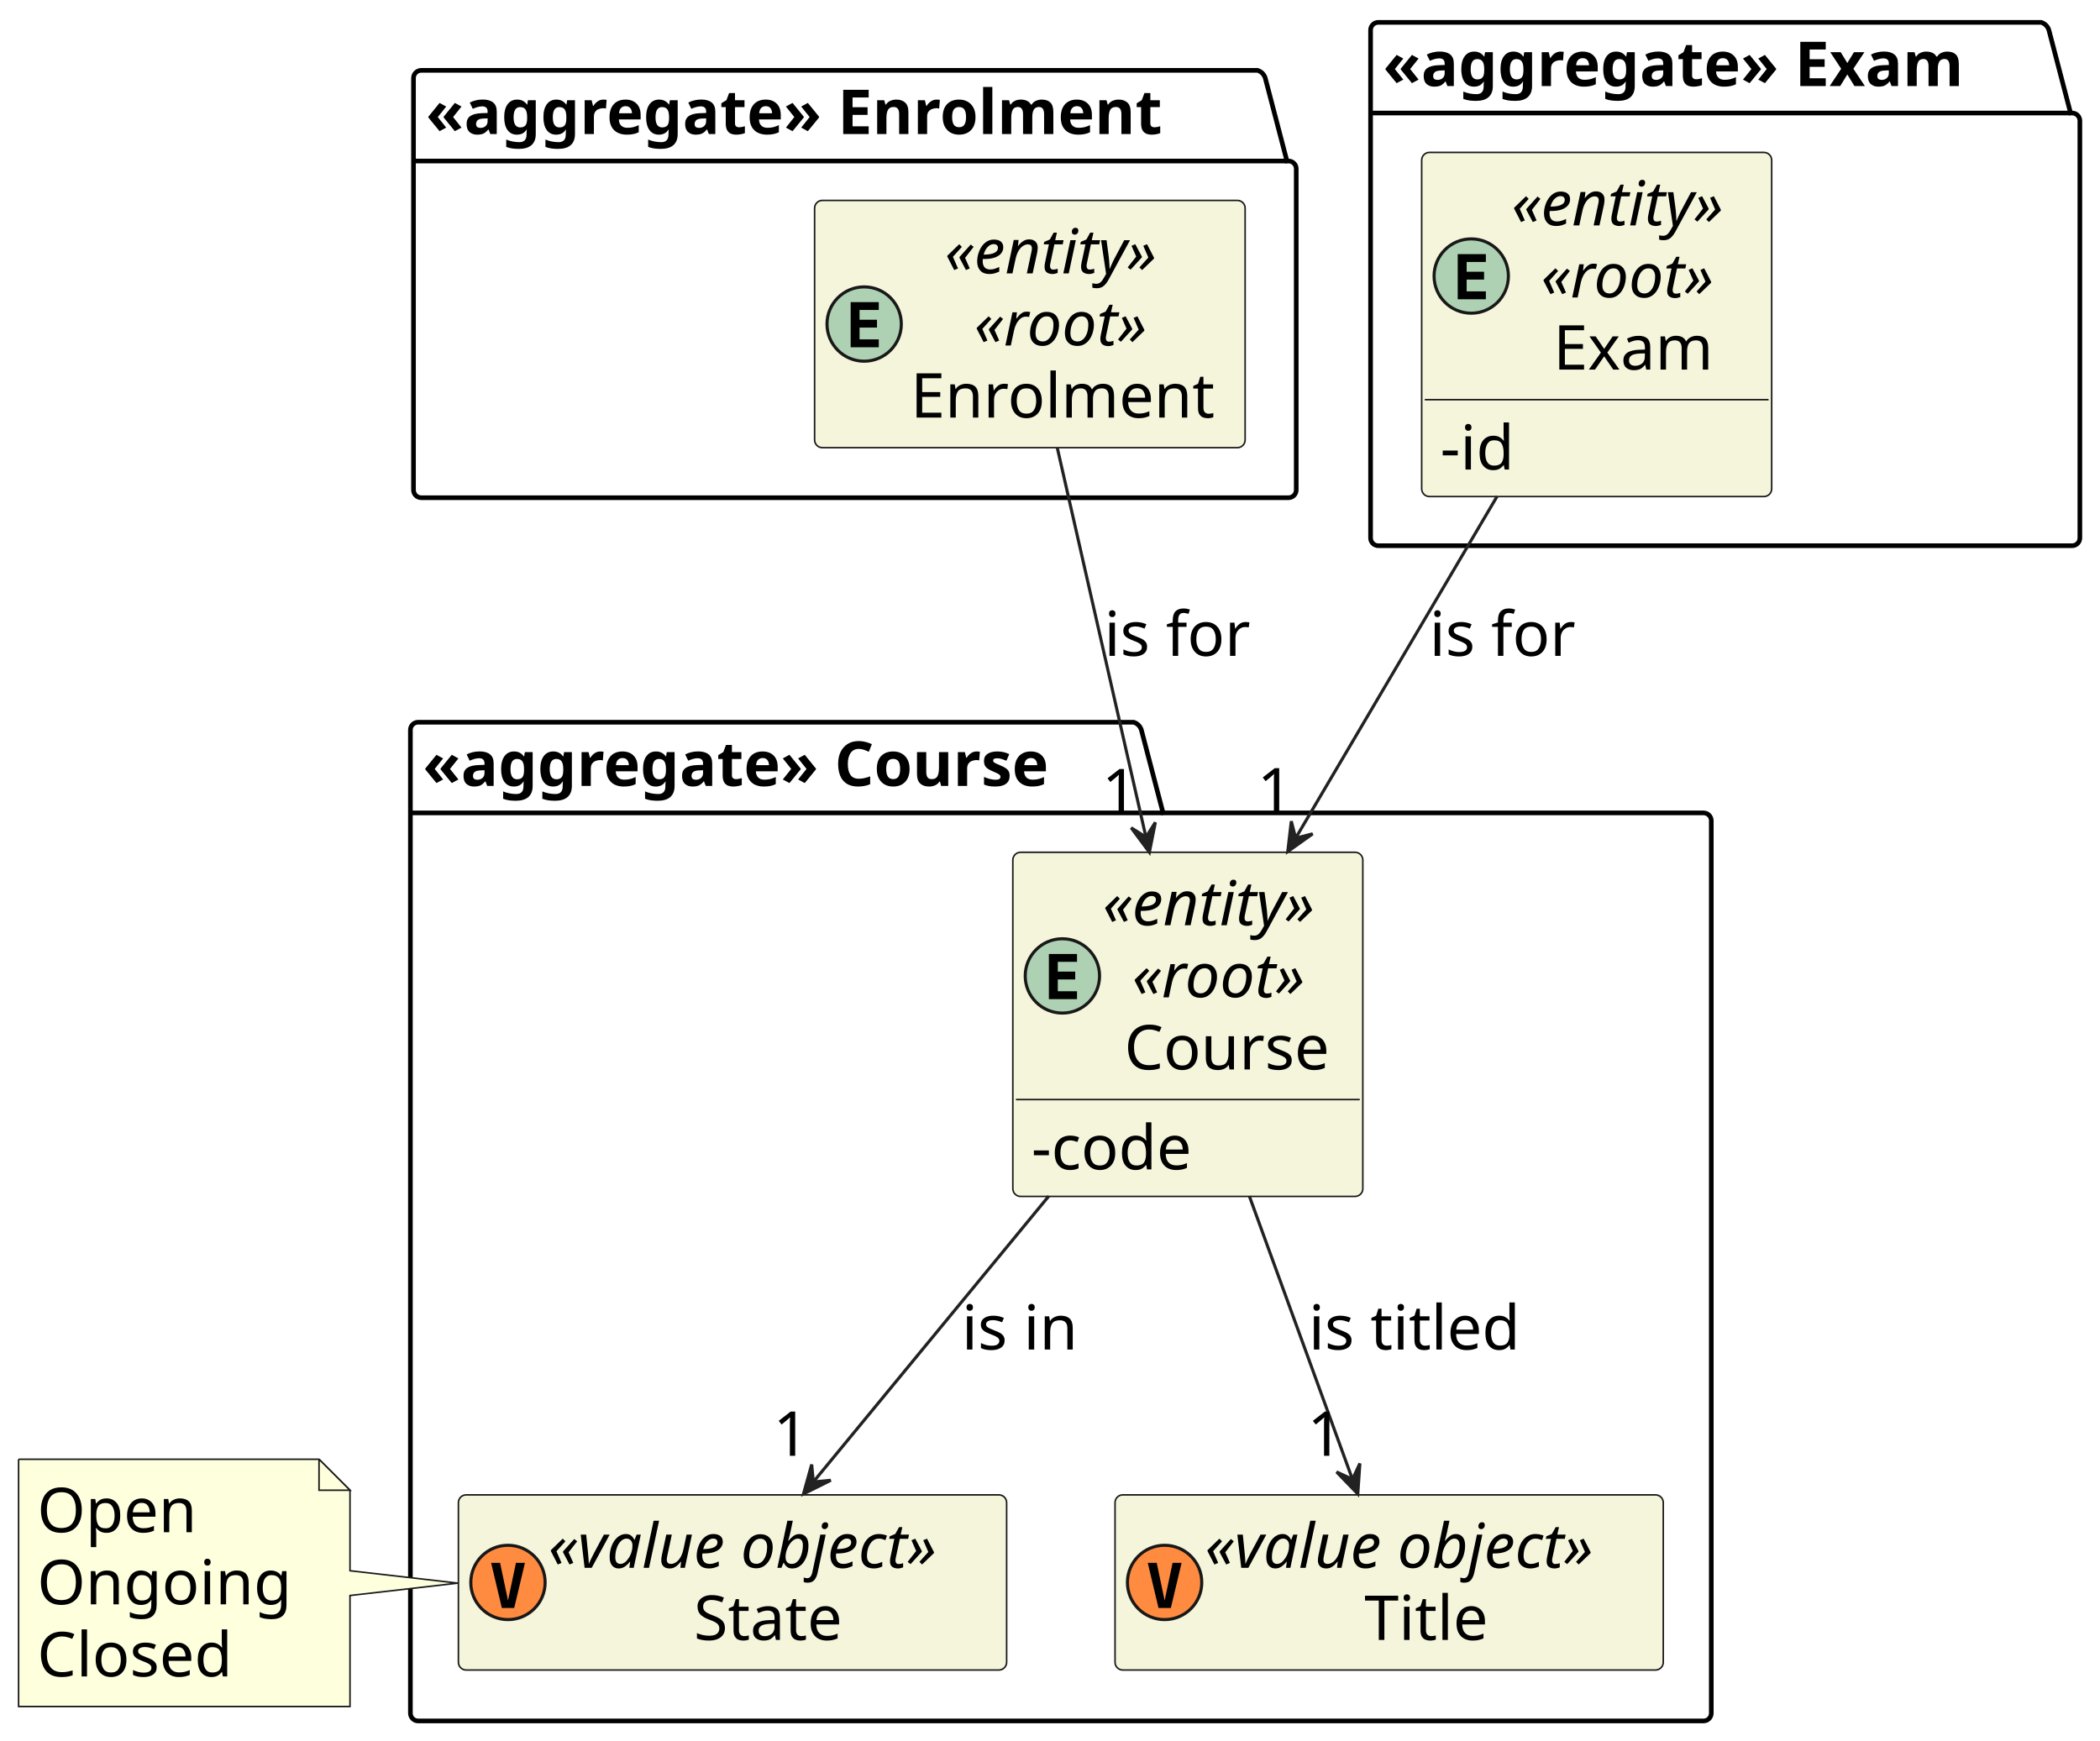
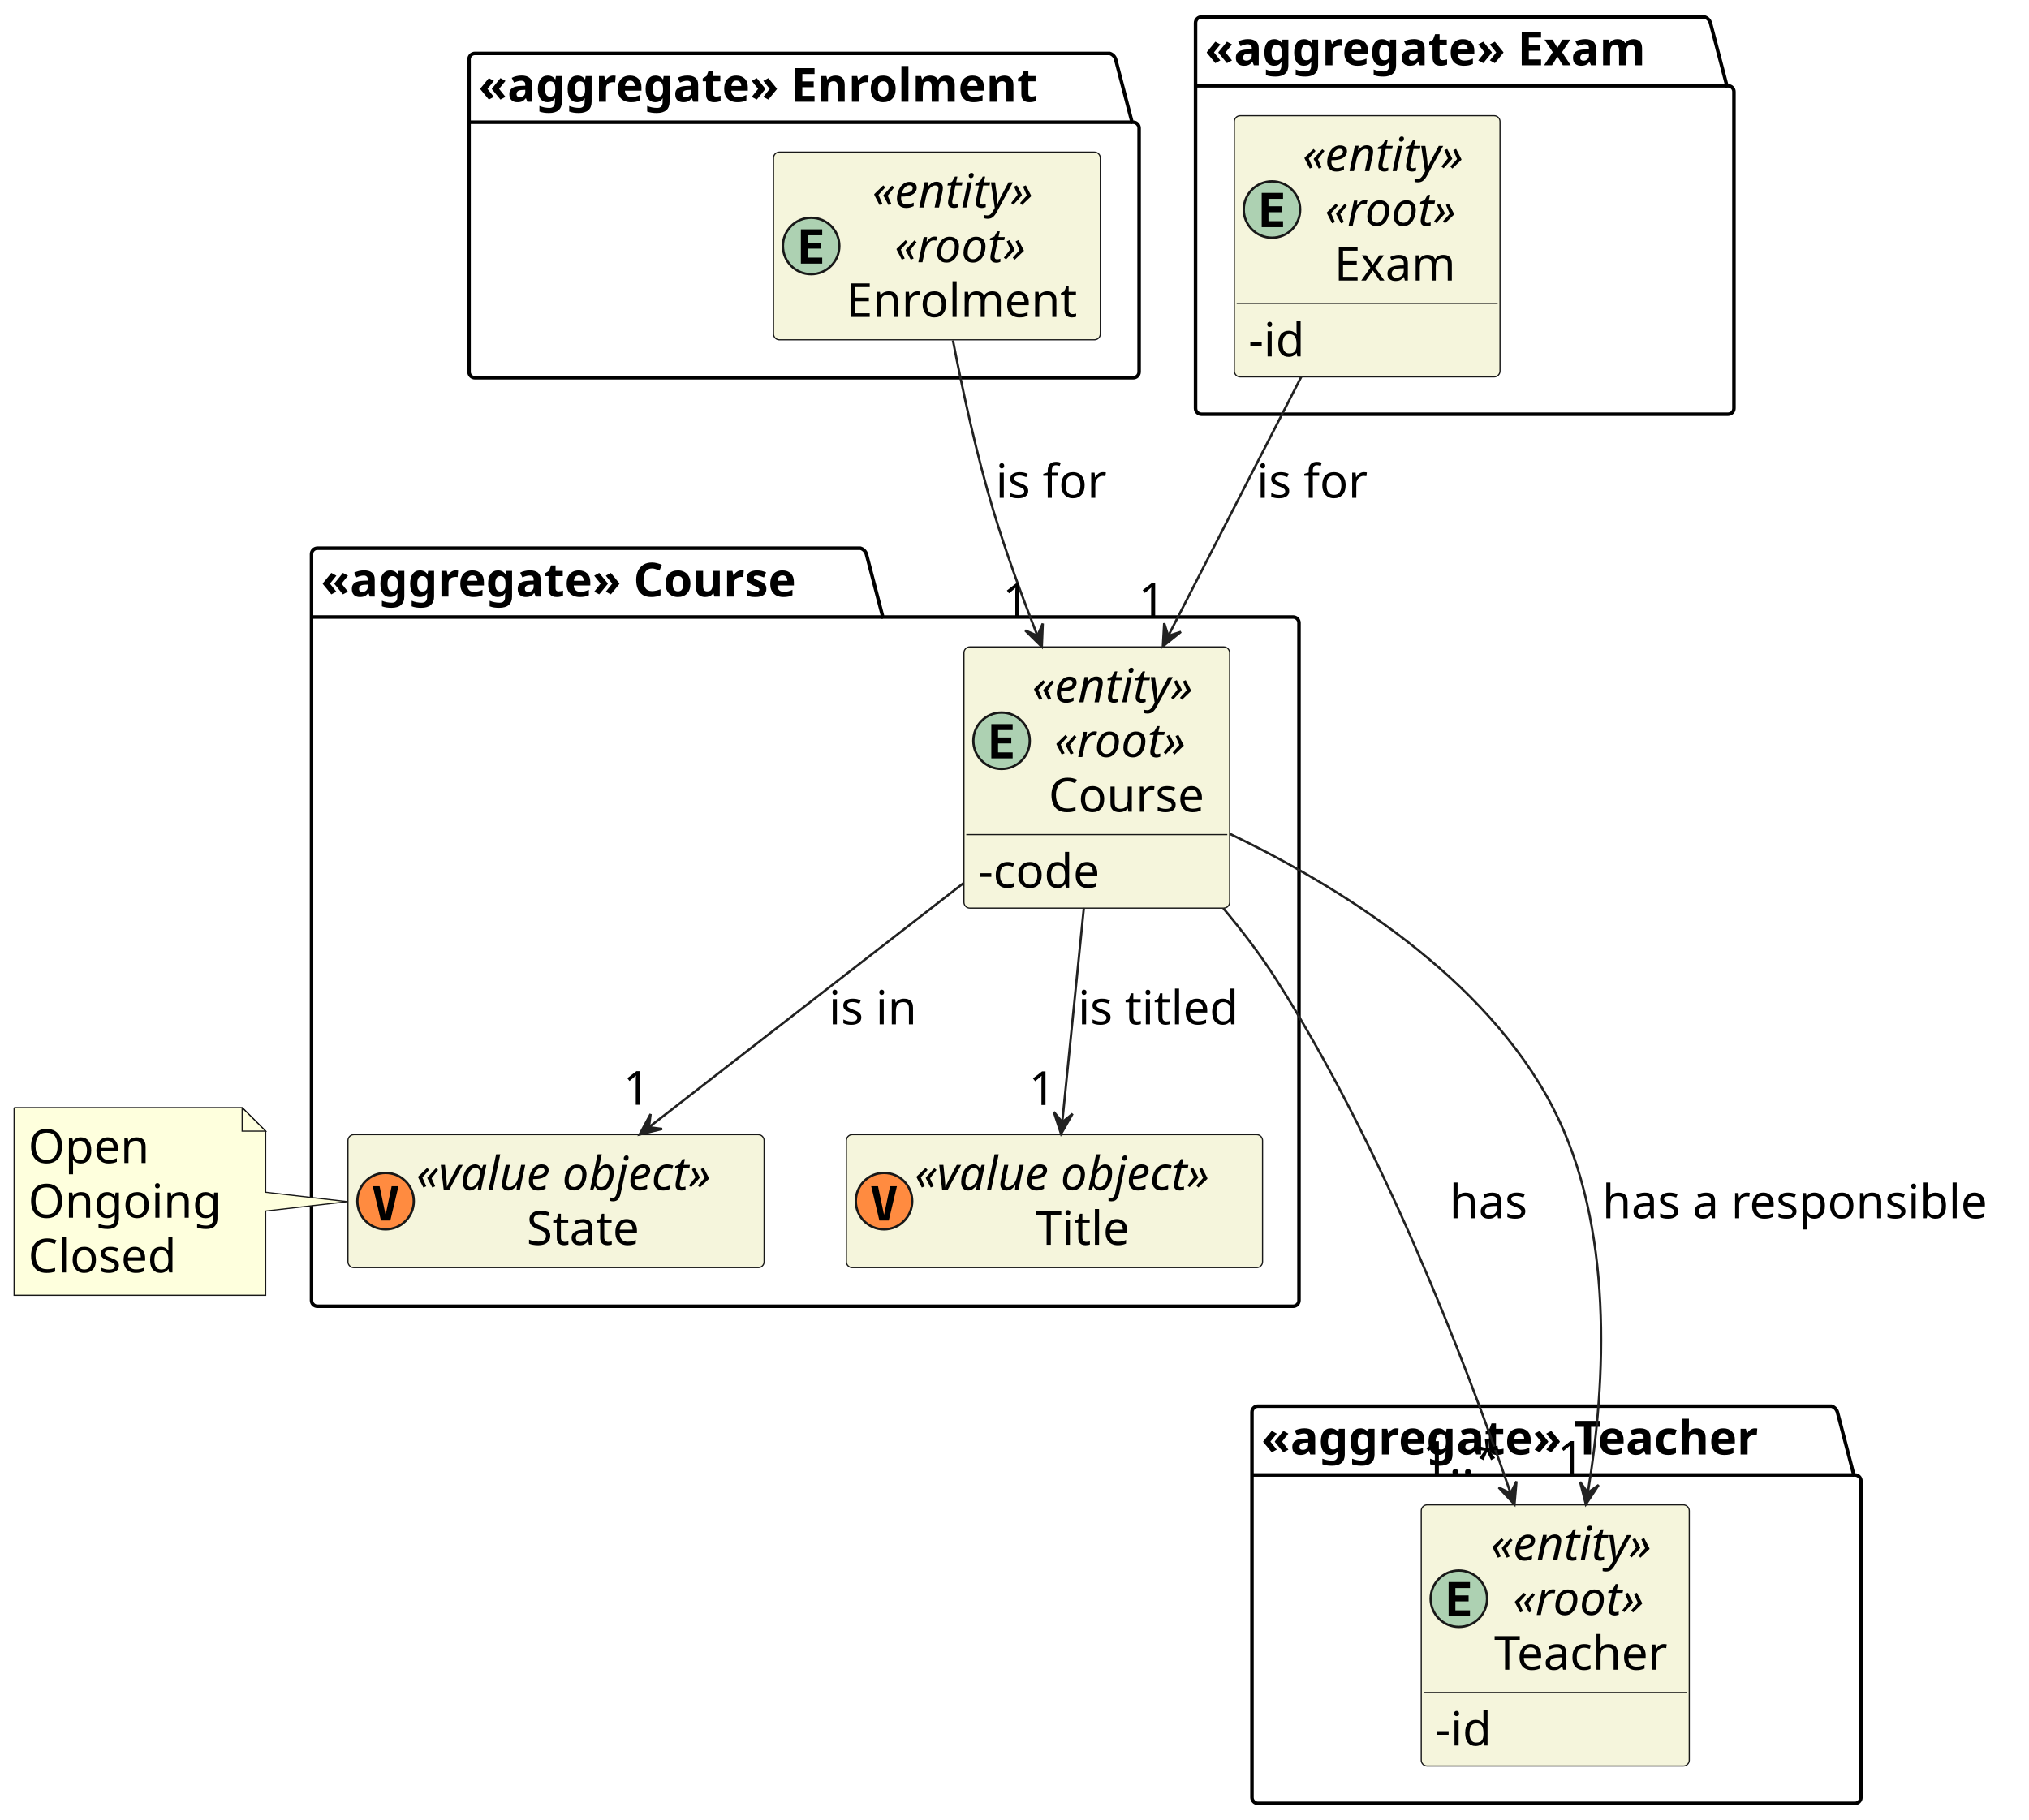
- <svg xmlns="http://www.w3.org/2000/svg" contentStyleType="text/css" height="562px" preserveAspectRatio="none" style="width:678px;height:562px;background:#FFFFFF;" version="1.1" viewBox="0 0 678 562" width="678px" zoomAndPan="magnify">
+ <svg xmlns="http://www.w3.org/2000/svg" contentStyleType="text/css" height="774px" preserveAspectRatio="none" style="width:863px;height:774px;background:#FFFFFF;" version="1.1" viewBox="0 0 863 774" width="863px" zoomAndPan="magnify">
  <defs />
  <g>
    <g id="cluster_&lt;&lt;aggregate&gt;&gt; Course">
      <path d="M135,233.217 L366,233.217 A3.75,3.75 0 0 1 368.5,235.717 L375.5,262.498 L550,262.498 A2.5,2.5 0 0 1 552.5,264.998 L552.5,553.217 A2.5,2.5 0 0 1 550,555.717 L135,555.717 A2.5,2.5 0 0 1 132.5,553.217 L132.5,235.717 A2.5,2.5 0 0 1 135,233.217 " fill="none" style="stroke:#000000;stroke-width:1.5;" />
      <line style="stroke:#000000;stroke-width:1.5;" x1="132.5" x2="375.5" y1="262.498" y2="262.498" />
      <text fill="#000000" font-family="sans-serif" font-size="20" font-weight="bold" lengthAdjust="spacing" textLength="230" x="136.5" y="253.781">«aggregate» Course</text>
    </g>
    <g id="cluster_&lt;&lt;aggregate&gt;&gt; Enrolment">
-       <path d="M136,22.717 L406,22.717 A3.75,3.75 0 0 1 408.5,25.217 L415.5,51.998 L416,51.998 A2.5,2.5 0 0 1 418.5,54.498 L418.5,158.217 A2.5,2.5 0 0 1 416,160.717 L136,160.717 A2.5,2.5 0 0 1 133.5,158.217 L133.5,25.217 A2.5,2.5 0 0 1 136,22.717 " fill="none" style="stroke:#000000;stroke-width:1.5;" />
-       <line style="stroke:#000000;stroke-width:1.5;" x1="133.5" x2="415.5" y1="51.998" y2="51.998" />
-       <text fill="#000000" font-family="sans-serif" font-size="20" font-weight="bold" lengthAdjust="spacing" textLength="269" x="137.5" y="43.281">«aggregate» Enrolment</text>
+       <path d="M202,22.717 L472,22.717 A3.75,3.75 0 0 1 474.5,25.217 L481.5,51.998 L482,51.998 A2.5,2.5 0 0 1 484.5,54.498 L484.5,158.217 A2.5,2.5 0 0 1 482,160.717 L202,160.717 A2.5,2.5 0 0 1 199.5,158.217 L199.5,25.217 A2.5,2.5 0 0 1 202,22.717 " fill="none" style="stroke:#000000;stroke-width:1.5;" />
+       <line style="stroke:#000000;stroke-width:1.5;" x1="199.5" x2="481.5" y1="51.998" y2="51.998" />
+       <text fill="#000000" font-family="sans-serif" font-size="20" font-weight="bold" lengthAdjust="spacing" textLength="269" x="203.5" y="43.281">«aggregate» Enrolment</text>
    </g>
    <g id="cluster_&lt;&lt;aggregate&gt;&gt; Exam">
-       <path d="M445,7.217 L659,7.217 A3.75,3.75 0 0 1 661.5,9.717 L668.5,36.498 L669,36.498 A2.5,2.5 0 0 1 671.5,38.998 L671.5,173.717 A2.5,2.5 0 0 1 669,176.217 L445,176.217 A2.5,2.5 0 0 1 442.5,173.717 L442.5,9.717 A2.5,2.5 0 0 1 445,7.217 " fill="none" style="stroke:#000000;stroke-width:1.5;" />
-       <line style="stroke:#000000;stroke-width:1.5;" x1="442.5" x2="668.5" y1="36.498" y2="36.498" />
-       <text fill="#000000" font-family="sans-serif" font-size="20" font-weight="bold" lengthAdjust="spacing" textLength="213" x="446.5" y="27.781">«aggregate» Exam</text>
+       <path d="M511,7.217 L725,7.217 A3.75,3.75 0 0 1 727.5,9.717 L734.5,36.498 L735,36.498 A2.5,2.5 0 0 1 737.5,38.998 L737.5,173.717 A2.5,2.5 0 0 1 735,176.217 L511,176.217 A2.5,2.5 0 0 1 508.5,173.717 L508.5,9.717 A2.5,2.5 0 0 1 511,7.217 " fill="none" style="stroke:#000000;stroke-width:1.5;" />
+       <line style="stroke:#000000;stroke-width:1.5;" x1="508.5" x2="734.5" y1="36.498" y2="36.498" />
+       <text fill="#000000" font-family="sans-serif" font-size="20" font-weight="bold" lengthAdjust="spacing" textLength="213" x="512.5" y="27.781">«aggregate» Exam</text>
+     </g>
+     <g id="cluster_&lt;&lt;aggregate&gt;&gt; Teacher">
+       <path d="M535,598.217 L779,598.217 A3.75,3.75 0 0 1 781.5,600.717 L788.5,627.498 L789,627.498 A2.5,2.5 0 0 1 791.5,629.998 L791.5,764.717 A2.5,2.5 0 0 1 789,767.217 L535,767.217 A2.5,2.5 0 0 1 532.5,764.717 L532.5,600.717 A2.5,2.5 0 0 1 535,598.217 " fill="none" style="stroke:#000000;stroke-width:1.5;" />
+       <line style="stroke:#000000;stroke-width:1.5;" x1="532.5" x2="788.5" y1="627.498" y2="627.498" />
+       <text fill="#000000" font-family="sans-serif" font-size="20" font-weight="bold" lengthAdjust="spacing" textLength="243" x="536.5" y="618.781">«aggregate» Teacher</text>
    </g>
    <g id="elem_Course">
-       <rect codeLine="20" fill="#F5F5DC" height="111.125" id="Course" rx="2.5" ry="2.5" style="stroke:#181818;stroke-width:0.5;" width="113" x="327" y="275.217" />
-       <ellipse cx="343" cy="315.139" fill="#ADD1B2" rx="12" ry="12" style="stroke:#181818;stroke-width:1.0;" />
-       <path d="M347.719,322.639 L338.641,322.639 L338.641,308.06 L347.719,308.06 L347.719,310.592 L341.516,310.592 L341.516,313.748 L347.141,313.748 L347.141,316.279 L341.516,316.279 L341.516,320.092 L347.719,320.092 L347.719,322.639 Z " fill="#000000" />
-       <text fill="#000000" font-family="sans-serif" font-size="20" font-style="italic" lengthAdjust="spacing" textLength="83" x="356" y="298.781">«entity»</text>
-       <text fill="#000000" font-family="sans-serif" font-size="20" font-style="italic" lengthAdjust="spacing" textLength="64" x="365.5" y="322.062">«root»</text>
-       <text fill="#000000" font-family="sans-serif" font-size="20" lengthAdjust="spacing" textLength="69" x="363" y="345.344">Course</text>
-       <line style="stroke:#181818;stroke-width:0.5;" x1="328" x2="439" y1="355.06" y2="355.06" />
-       <text fill="#000000" font-family="sans-serif" font-size="20" lengthAdjust="spacing" textLength="55" x="333" y="377.625">-code</text>
+       <rect codeLine="20" fill="#F5F5DC" height="111.125" id="Course" rx="2.5" ry="2.5" style="stroke:#181818;stroke-width:0.5;" width="113" x="410" y="275.217" />
+       <ellipse cx="426" cy="315.139" fill="#ADD1B2" rx="12" ry="12" style="stroke:#181818;stroke-width:1.0;" />
+       <path d="M430.719,322.639 L421.641,322.639 L421.641,308.06 L430.719,308.06 L430.719,310.592 L424.516,310.592 L424.516,313.748 L430.141,313.748 L430.141,316.279 L424.516,316.279 L424.516,320.092 L430.719,320.092 L430.719,322.639 Z " fill="#000000" />
+       <text fill="#000000" font-family="sans-serif" font-size="20" font-style="italic" lengthAdjust="spacing" textLength="83" x="439" y="298.781">«entity»</text>
+       <text fill="#000000" font-family="sans-serif" font-size="20" font-style="italic" lengthAdjust="spacing" textLength="64" x="448.5" y="322.062">«root»</text>
+       <text fill="#000000" font-family="sans-serif" font-size="20" lengthAdjust="spacing" textLength="69" x="446" y="345.344">Course</text>
+       <line style="stroke:#181818;stroke-width:0.5;" x1="411" x2="522" y1="355.06" y2="355.06" />
+       <text fill="#000000" font-family="sans-serif" font-size="20" lengthAdjust="spacing" textLength="55" x="416" y="377.625">-code</text>
    </g>
    <g id="elem_Title">
-       <rect codeLine="37" fill="#F5F5DC" height="56.562" id="Title" rx="2.5" ry="2.5" style="stroke:#181818;stroke-width:0.5;" width="177" x="360" y="482.717" />
+       <rect codeLine="45" fill="#F5F5DC" height="56.562" id="Title" rx="2.5" ry="2.5" style="stroke:#181818;stroke-width:0.5;" width="177" x="360" y="482.717" />
      <ellipse cx="376" cy="510.998" fill="#FF8B40" rx="12" ry="12" style="stroke:#181818;stroke-width:1.0;" />
      <path d="M376.016,516.842 L378.578,504.67 L381.484,504.67 L378.016,519.248 L374.031,519.248 L370.562,504.67 L373.453,504.67 L376.016,516.842 Z " fill="#000000" />
      <text fill="#000000" font-family="sans-serif" font-size="20" font-style="italic" lengthAdjust="spacing" textLength="147" x="389" y="506.281">«value object»</text>
      <text fill="#000000" font-family="sans-serif" font-size="20" lengthAdjust="spacing" textLength="44" x="440.5" y="529.562">Title</text>
    </g>
    <g id="elem_State">
-       <rect codeLine="38" fill="#F5F5DC" height="56.562" id="State" rx="2.5" ry="2.5" style="stroke:#181818;stroke-width:0.5;" width="177" x="148" y="482.717" />
+       <rect codeLine="46" fill="#F5F5DC" height="56.562" id="State" rx="2.5" ry="2.5" style="stroke:#181818;stroke-width:0.5;" width="177" x="148" y="482.717" />
      <ellipse cx="164" cy="510.998" fill="#FF8B40" rx="12" ry="12" style="stroke:#181818;stroke-width:1.0;" />
      <path d="M164.016,516.842 L166.578,504.67 L169.484,504.67 L166.016,519.248 L162.031,519.248 L158.562,504.67 L161.453,504.67 L164.016,516.842 Z " fill="#000000" />
      <text fill="#000000" font-family="sans-serif" font-size="20" font-style="italic" lengthAdjust="spacing" textLength="147" x="177" y="506.281">«value object»</text>
      <text fill="#000000" font-family="sans-serif" font-size="20" lengthAdjust="spacing" textLength="53" x="224" y="529.562">State</text>
    </g>
    <g id="elem_Enrolment">
-       <rect codeLine="24" fill="#F5F5DC" height="79.844" id="Enrolment" rx="2.5" ry="2.5" style="stroke:#181818;stroke-width:0.5;" width="139" x="263" y="64.717" />
-       <ellipse cx="279" cy="104.639" fill="#ADD1B2" rx="12" ry="12" style="stroke:#181818;stroke-width:1.0;" />
-       <path d="M283.719,112.139 L274.641,112.139 L274.641,97.561 L283.719,97.561 L283.719,100.092 L277.516,100.092 L277.516,103.248 L283.141,103.248 L283.141,105.779 L277.516,105.779 L277.516,109.592 L283.719,109.592 L283.719,112.139 Z " fill="#000000" />
-       <text fill="#000000" font-family="sans-serif" font-size="20" font-style="italic" lengthAdjust="spacing" textLength="83" x="305" y="88.281">«entity»</text>
-       <text fill="#000000" font-family="sans-serif" font-size="20" font-style="italic" lengthAdjust="spacing" textLength="64" x="314.5" y="111.562">«root»</text>
-       <text fill="#000000" font-family="sans-serif" font-size="20" lengthAdjust="spacing" textLength="105" x="294" y="134.844">Enrolment</text>
+       <rect codeLine="24" fill="#F5F5DC" height="79.844" id="Enrolment" rx="2.5" ry="2.5" style="stroke:#181818;stroke-width:0.5;" width="139" x="329" y="64.717" />
+       <ellipse cx="345" cy="104.639" fill="#ADD1B2" rx="12" ry="12" style="stroke:#181818;stroke-width:1.0;" />
+       <path d="M349.719,112.139 L340.641,112.139 L340.641,97.561 L349.719,97.561 L349.719,100.092 L343.516,100.092 L343.516,103.248 L349.141,103.248 L349.141,105.779 L343.516,105.779 L343.516,109.592 L349.719,109.592 L349.719,112.139 Z " fill="#000000" />
+       <text fill="#000000" font-family="sans-serif" font-size="20" font-style="italic" lengthAdjust="spacing" textLength="83" x="371" y="88.281">«entity»</text>
+       <text fill="#000000" font-family="sans-serif" font-size="20" font-style="italic" lengthAdjust="spacing" textLength="64" x="380.5" y="111.562">«root»</text>
+       <text fill="#000000" font-family="sans-serif" font-size="20" lengthAdjust="spacing" textLength="105" x="360" y="134.844">Enrolment</text>
    </g>
    <g id="elem_Exam">
-       <rect codeLine="31" fill="#F5F5DC" height="111.125" id="Exam" rx="2.5" ry="2.5" style="stroke:#181818;stroke-width:0.5;" width="113" x="459" y="49.217" />
-       <ellipse cx="475" cy="89.139" fill="#ADD1B2" rx="12" ry="12" style="stroke:#181818;stroke-width:1.0;" />
-       <path d="M479.719,96.639 L470.641,96.639 L470.641,82.061 L479.719,82.061 L479.719,84.592 L473.516,84.592 L473.516,87.748 L479.141,87.748 L479.141,90.279 L473.516,90.279 L473.516,94.092 L479.719,94.092 L479.719,96.639 Z " fill="#000000" />
-       <text fill="#000000" font-family="sans-serif" font-size="20" font-style="italic" lengthAdjust="spacing" textLength="83" x="488" y="72.781">«entity»</text>
-       <text fill="#000000" font-family="sans-serif" font-size="20" font-style="italic" lengthAdjust="spacing" textLength="64" x="497.5" y="96.062">«root»</text>
-       <text fill="#000000" font-family="sans-serif" font-size="20" lengthAdjust="spacing" textLength="56" x="501.5" y="119.344">Exam</text>
-       <line style="stroke:#181818;stroke-width:0.5;" x1="460" x2="571" y1="129.06" y2="129.06" />
-       <text fill="#000000" font-family="sans-serif" font-size="20" lengthAdjust="spacing" textLength="26" x="465" y="151.625">-id</text>
+       <rect codeLine="31" fill="#F5F5DC" height="111.125" id="Exam" rx="2.5" ry="2.5" style="stroke:#181818;stroke-width:0.5;" width="113" x="525" y="49.217" />
+       <ellipse cx="541" cy="89.139" fill="#ADD1B2" rx="12" ry="12" style="stroke:#181818;stroke-width:1.0;" />
+       <path d="M545.719,96.639 L536.641,96.639 L536.641,82.061 L545.719,82.061 L545.719,84.592 L539.516,84.592 L539.516,87.748 L545.141,87.748 L545.141,90.279 L539.516,90.279 L539.516,94.092 L545.719,94.092 L545.719,96.639 Z " fill="#000000" />
+       <text fill="#000000" font-family="sans-serif" font-size="20" font-style="italic" lengthAdjust="spacing" textLength="83" x="554" y="72.781">«entity»</text>
+       <text fill="#000000" font-family="sans-serif" font-size="20" font-style="italic" lengthAdjust="spacing" textLength="64" x="563.5" y="96.062">«root»</text>
+       <text fill="#000000" font-family="sans-serif" font-size="20" lengthAdjust="spacing" textLength="56" x="567.5" y="119.344">Exam</text>
+       <line style="stroke:#181818;stroke-width:0.5;" x1="526" x2="637" y1="129.06" y2="129.06" />
+       <text fill="#000000" font-family="sans-serif" font-size="20" lengthAdjust="spacing" textLength="26" x="531" y="151.625">-id</text>
    </g>
-     <g id="elem_GMN10">
+     <g id="elem_Teacher">
+       <rect codeLine="39" fill="#F5F5DC" height="111.125" id="Teacher" rx="2.5" ry="2.5" style="stroke:#181818;stroke-width:0.5;" width="114" x="604.5" y="640.217" />
+       <ellipse cx="620.5" cy="680.139" fill="#ADD1B2" rx="12" ry="12" style="stroke:#181818;stroke-width:1.0;" />
+       <path d="M625.219,687.639 L616.141,687.639 L616.141,673.061 L625.219,673.061 L625.219,675.592 L619.016,675.592 L619.016,678.748 L624.641,678.748 L624.641,681.279 L619.016,681.279 L619.016,685.092 L625.219,685.092 L625.219,687.639 Z " fill="#000000" />
+       <text fill="#000000" font-family="sans-serif" font-size="20" font-style="italic" lengthAdjust="spacing" textLength="83" x="634" y="663.781">«entity»</text>
+       <text fill="#000000" font-family="sans-serif" font-size="20" font-style="italic" lengthAdjust="spacing" textLength="64" x="643.5" y="687.062">«root»</text>
+       <text fill="#000000" font-family="sans-serif" font-size="20" lengthAdjust="spacing" textLength="80" x="635.5" y="710.344">Teacher</text>
+       <line style="stroke:#181818;stroke-width:0.5;" x1="605.5" x2="717.5" y1="720.061" y2="720.061" />
+       <text fill="#000000" font-family="sans-serif" font-size="20" lengthAdjust="spacing" textLength="26" x="610.5" y="742.625">-id</text>
+     </g>
+     <g id="elem_GMN12">
      <path d="M6,471.217 L6,551.061 A0,0 0 0 0 6,551.061 L113,551.061 A0,0 0 0 0 113,551.061 L113,515.217 L147.79,511.217 L113,507.217 L113,481.217 L103,471.217 L6,471.217 A0,0 0 0 0 6,471.217 " fill="#FEFFDD" style="stroke:#181818;stroke-width:0.5;" />
      <path d="M103,471.217 L103,481.217 L113,481.217 L103,471.217 " fill="#FEFFDD" style="stroke:#181818;stroke-width:0.5;" />
      <text fill="#000000" font-family="sans-serif" font-size="20" lengthAdjust="spacing" textLength="54" x="12" y="494.781">Open</text>
      <text fill="#000000" font-family="sans-serif" font-size="20" lengthAdjust="spacing" textLength="86" x="12" y="518.062">Ongoing</text>
      <text fill="#000000" font-family="sans-serif" font-size="20" lengthAdjust="spacing" textLength="67" x="12" y="541.344">Closed</text>
    </g>
    <g id="link_Course_Title">
-       <path codeLine="40" d="M403.36,386.247 C414.21,416.037 427.28,451.957 436.56,477.437 " fill="none" id="Course-to-Title" style="stroke:#222222;stroke-width:1.0;" />
-       <polygon fill="#222222" points="438.37,482.397,439.044,472.571,436.657,477.7,431.528,475.312,438.37,482.397" style="stroke:#222222;stroke-width:1.0;" />
-       <text fill="#000000" font-family="sans-serif" font-size="20" lengthAdjust="spacing" textLength="75" x="422.5" y="435.781">is titled</text>
-       <text fill="#000000" font-family="sans-serif" font-size="20" lengthAdjust="spacing" textLength="13" x="422.096" y="470.094">1</text>
+       <path codeLine="48" d="M461,386.247 C458.01,415.917 454.41,451.657 451.84,477.117 " fill="none" id="Course-to-Title" style="stroke:#222222;stroke-width:1.0;" />
+       <polygon fill="#222222" points="451.31,482.397,456.191,473.842,451.81,477.422,448.231,473.042,451.31,482.397" style="stroke:#222222;stroke-width:1.0;" />
+       <text fill="#000000" font-family="sans-serif" font-size="20" lengthAdjust="spacing" textLength="75" x="458.5" y="435.781">is titled</text>
+       <text fill="#000000" font-family="sans-serif" font-size="20" lengthAdjust="spacing" textLength="13" x="437.584" y="470.094">1</text>
    </g>
    <g id="link_Course_State">
-       <path codeLine="41" d="M338.6,386.247 C313.75,416.417 283.74,452.857 262.71,478.387 " fill="none" id="Course-to-State" style="stroke:#222222;stroke-width:1.0;" />
-       <polygon fill="#222222" points="259.41,482.397,268.225,478.005,262.594,478.542,262.057,472.91,259.41,482.397" style="stroke:#222222;stroke-width:1.0;" />
-       <text fill="#000000" font-family="sans-serif" font-size="20" lengthAdjust="spacing" textLength="41" x="310.5" y="435.781">is in</text>
-       <text fill="#000000" font-family="sans-serif" font-size="20" lengthAdjust="spacing" textLength="13" x="249.641" y="470.094">1</text>
+       <path codeLine="49" d="M409.94,375.607 C368.36,407.877 312.9,450.927 276.01,479.557 " fill="none" id="Course-to-State" style="stroke:#222222;stroke-width:1.0;" />
+       <polygon fill="#222222" points="272.05,482.627,281.618,480.29,276.007,479.57,276.727,473.959,272.05,482.627" style="stroke:#222222;stroke-width:1.0;" />
+       <text fill="#000000" font-family="sans-serif" font-size="20" lengthAdjust="spacing" textLength="41" x="352.5" y="435.781">is in</text>
+       <text fill="#000000" font-family="sans-serif" font-size="20" lengthAdjust="spacing" textLength="13" x="265.042" y="469.997">1</text>
+     </g>
+     <g id="link_Course_Teacher">
+       <path codeLine="50" d="M520.34,386.447 C528.32,395.967 536.02,406.077 542.5,416.217 C587.42,486.587 622.4,576.807 642.49,635.177 " fill="none" id="Course-to-Teacher" style="stroke:#222222;stroke-width:1.0;" />
+       <polygon fill="#222222" points="644.15,640.027,645.001,630.215,642.522,635.299,637.437,632.82,644.15,640.027" style="stroke:#222222;stroke-width:1.0;" />
+       <text fill="#000000" font-family="sans-serif" font-size="20" lengthAdjust="spacing" textLength="35" x="616.5" y="518.281">has</text>
+       <text fill="#000000" font-family="sans-serif" font-size="20" lengthAdjust="spacing" textLength="35" x="604.903" y="627.412">1..*</text>
+     </g>
+     <g id="link_Course_Teacher">
+       <path codeLine="51" d="M523.15,354.767 C569.46,377.007 631.8,415.537 660.5,471.217 C686.57,521.797 683.1,587.777 675.38,634.907 " fill="none" id="Course-to-Teacher-1" style="stroke:#222222;stroke-width:1.0;" />
+       <polygon fill="#222222" points="674.52,639.987,679.957,631.774,675.349,635.056,672.067,630.448,674.52,639.987" style="stroke:#222222;stroke-width:1.0;" />
+       <text fill="#000000" font-family="sans-serif" font-size="20" lengthAdjust="spacing" textLength="174" x="681.5" y="518.281">has a responsible</text>
+       <text fill="#000000" font-family="sans-serif" font-size="20" lengthAdjust="spacing" textLength="13" x="662.315" y="627.367">1</text>
    </g>
    <g id="link_Enrolment_Course">
-       <path codeLine="42" d="M341.38,144.737 C349.25,179.287 360.85,230.247 369.89,269.927 " fill="none" id="Enrolment-to-Course" style="stroke:#222222;stroke-width:1.0;" />
-       <polygon fill="#222222" points="371.09,275.207,373.015,265.548,369.992,270.329,365.211,267.305,371.09,275.207" style="stroke:#222222;stroke-width:1.0;" />
-       <text fill="#000000" font-family="sans-serif" font-size="20" lengthAdjust="spacing" textLength="49" x="356.5" y="211.781">is for</text>
-       <text fill="#000000" font-family="sans-serif" font-size="20" lengthAdjust="spacing" textLength="13" x="355.785" y="262.614">1</text>
+       <path codeLine="53" d="M405.32,144.807 C409.48,166.377 415.37,193.517 422.5,217.217 C427.78,234.747 434.57,253.407 441.23,270.377 " fill="none" id="Enrolment-to-Course" style="stroke:#222222;stroke-width:1.0;" />
+       <polygon fill="#222222" points="443.11,275.117,443.518,265.276,441.27,270.468,436.079,268.22,443.11,275.117" style="stroke:#222222;stroke-width:1.0;" />
+       <text fill="#000000" font-family="sans-serif" font-size="20" lengthAdjust="spacing" textLength="49" x="423.5" y="211.781">is for</text>
+       <text fill="#000000" font-family="sans-serif" font-size="20" lengthAdjust="spacing" textLength="13" x="426.467" y="262.513">1</text>
    </g>
    <g id="link_Exam_Course">
-       <path codeLine="44" d="M483.38,160.227 C463.73,193.567 438.59,236.227 418.45,270.407 " fill="none" id="Exam-to-Course" style="stroke:#222222;stroke-width:1.0;" />
-       <polygon fill="#222222" points="415.77,274.967,423.794,269.256,418.315,270.663,416.908,265.184,415.77,274.967" style="stroke:#222222;stroke-width:1.0;" />
-       <text fill="#000000" font-family="sans-serif" font-size="20" lengthAdjust="spacing" textLength="49" x="461.5" y="211.781">is for</text>
-       <text fill="#000000" font-family="sans-serif" font-size="20" lengthAdjust="spacing" textLength="13" x="405.911" y="262.345">1</text>
+       <path codeLine="55" d="M553.51,160.227 C536.4,193.567 514.5,236.227 496.95,270.407 " fill="none" id="Exam-to-Course" style="stroke:#222222;stroke-width:1.0;" />
+       <polygon fill="#222222" points="494.61,274.967,502.284,268.794,496.897,270.521,495.17,265.134,494.61,274.967" style="stroke:#222222;stroke-width:1.0;" />
+       <text fill="#000000" font-family="sans-serif" font-size="20" lengthAdjust="spacing" textLength="49" x="534.5" y="211.781">is for</text>
+       <text fill="#000000" font-family="sans-serif" font-size="20" lengthAdjust="spacing" textLength="13" x="484.244" y="262.345">1</text>
    </g>
  </g>
</svg>
